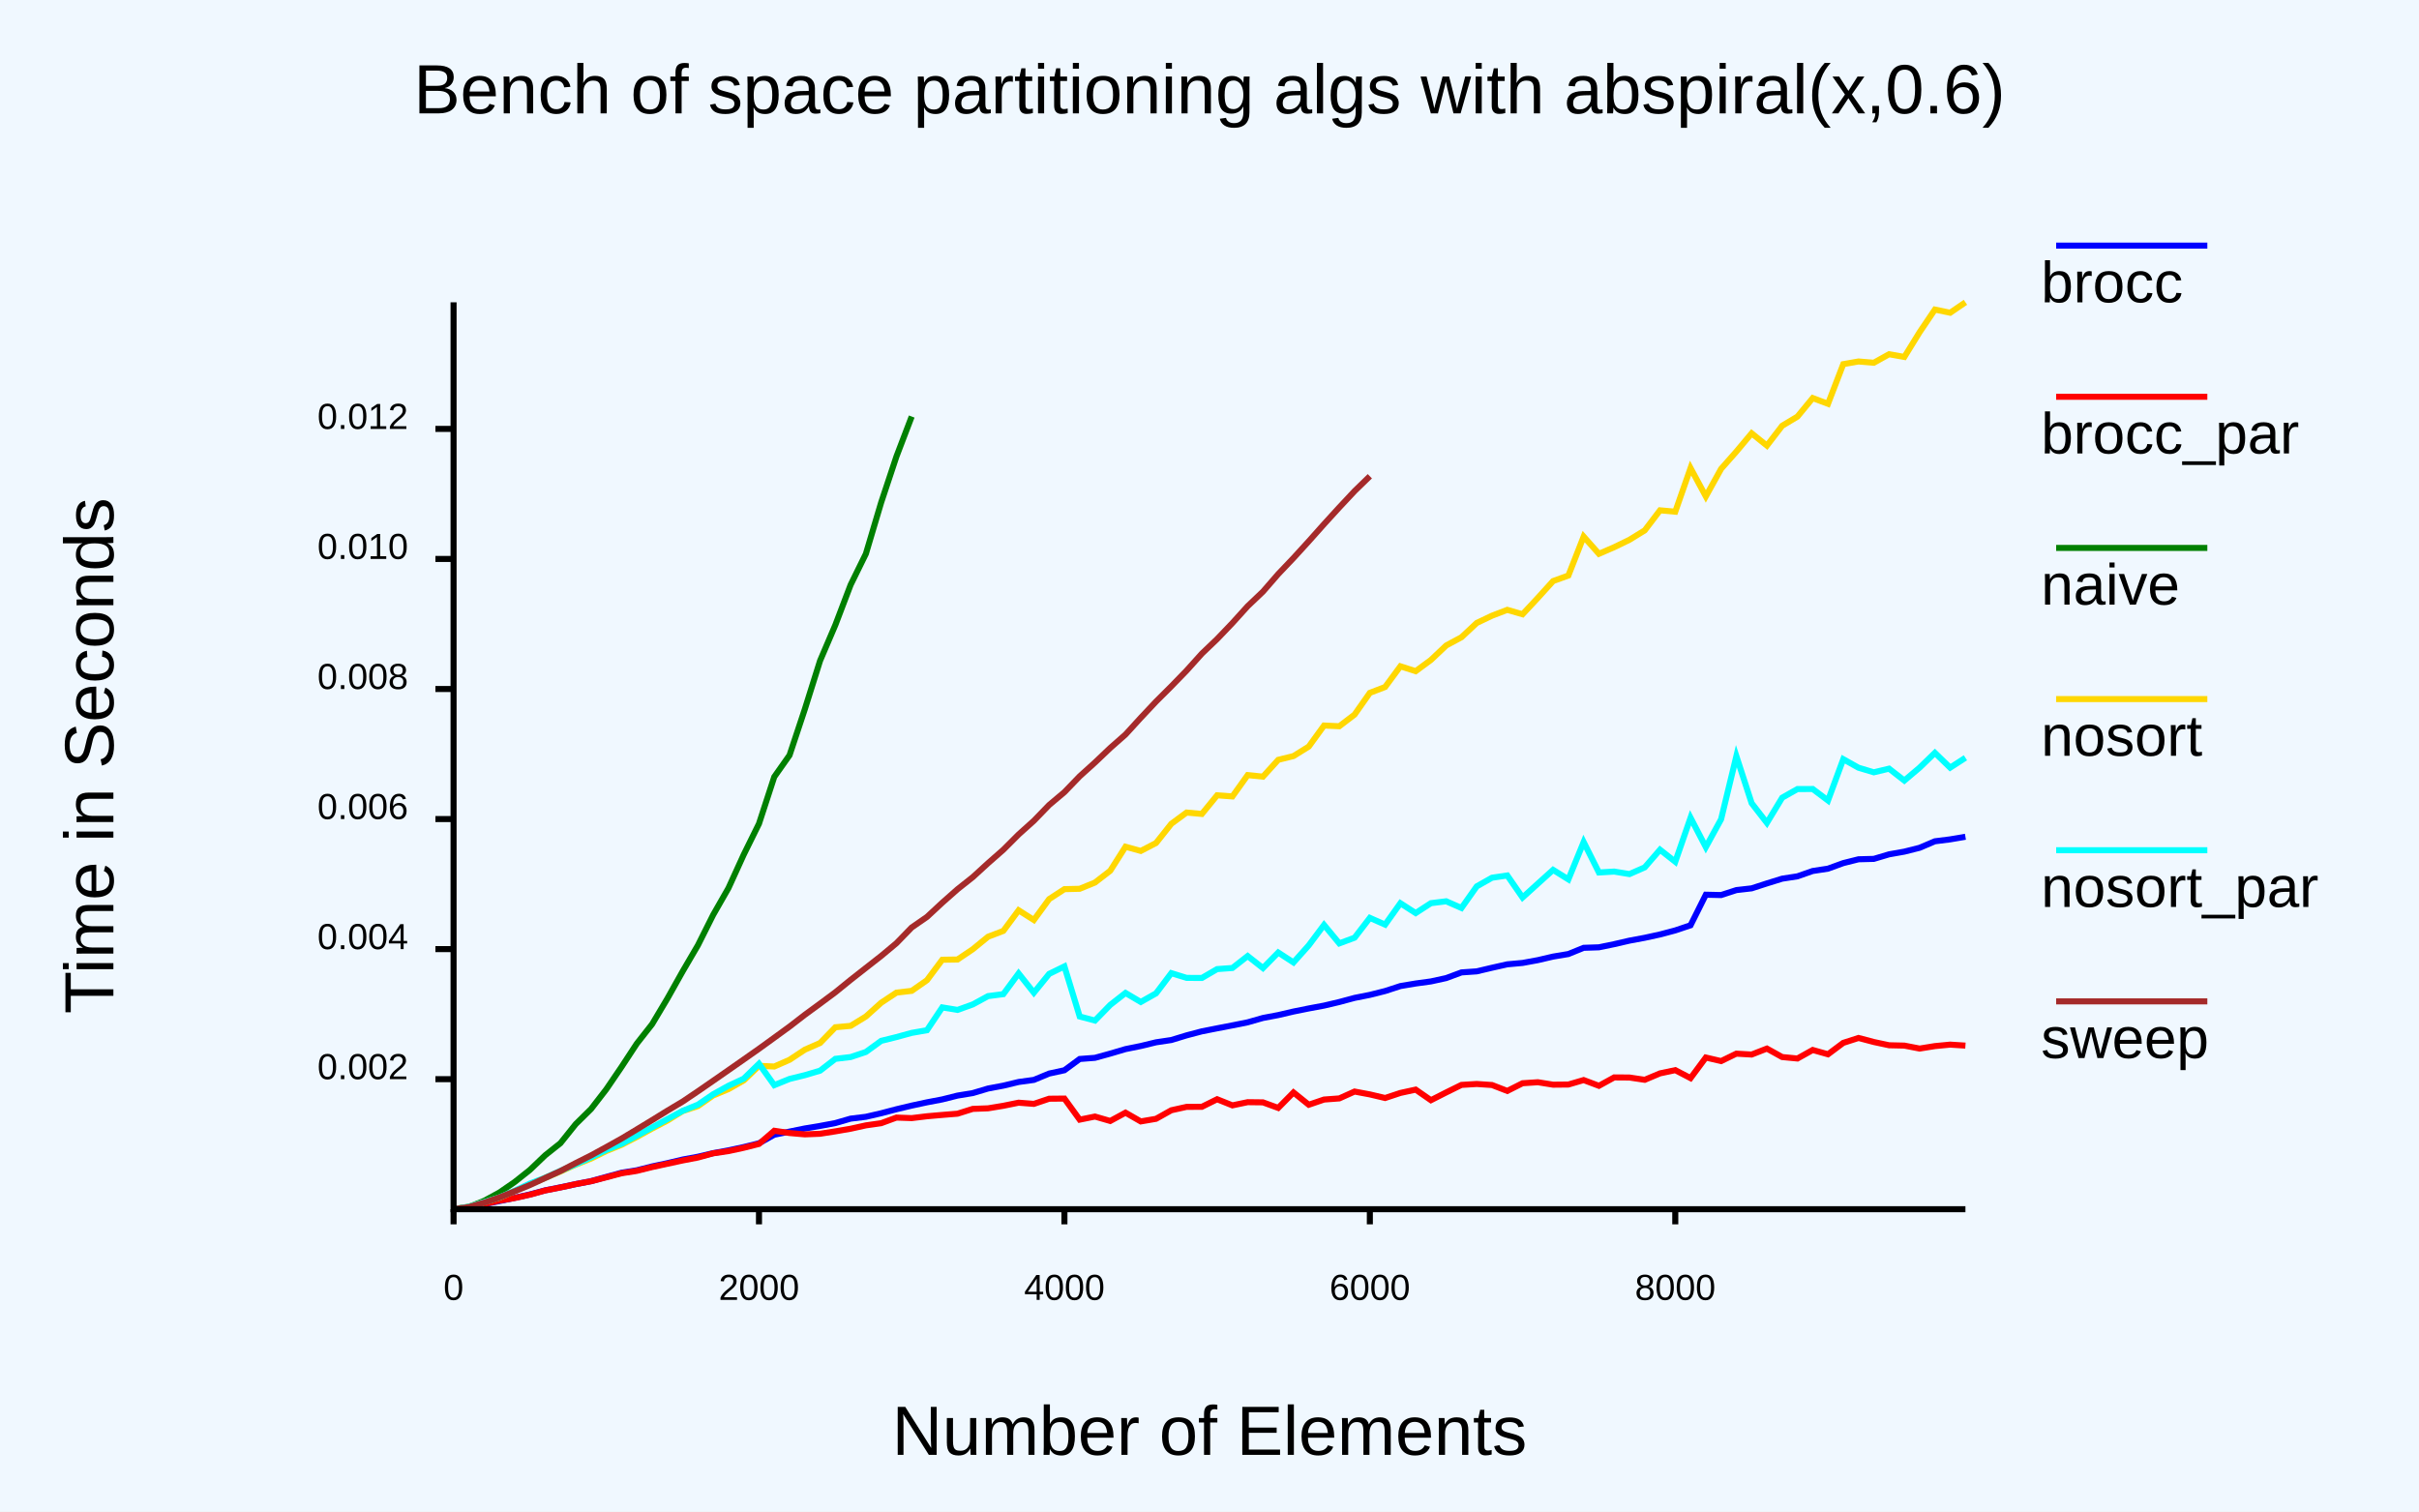
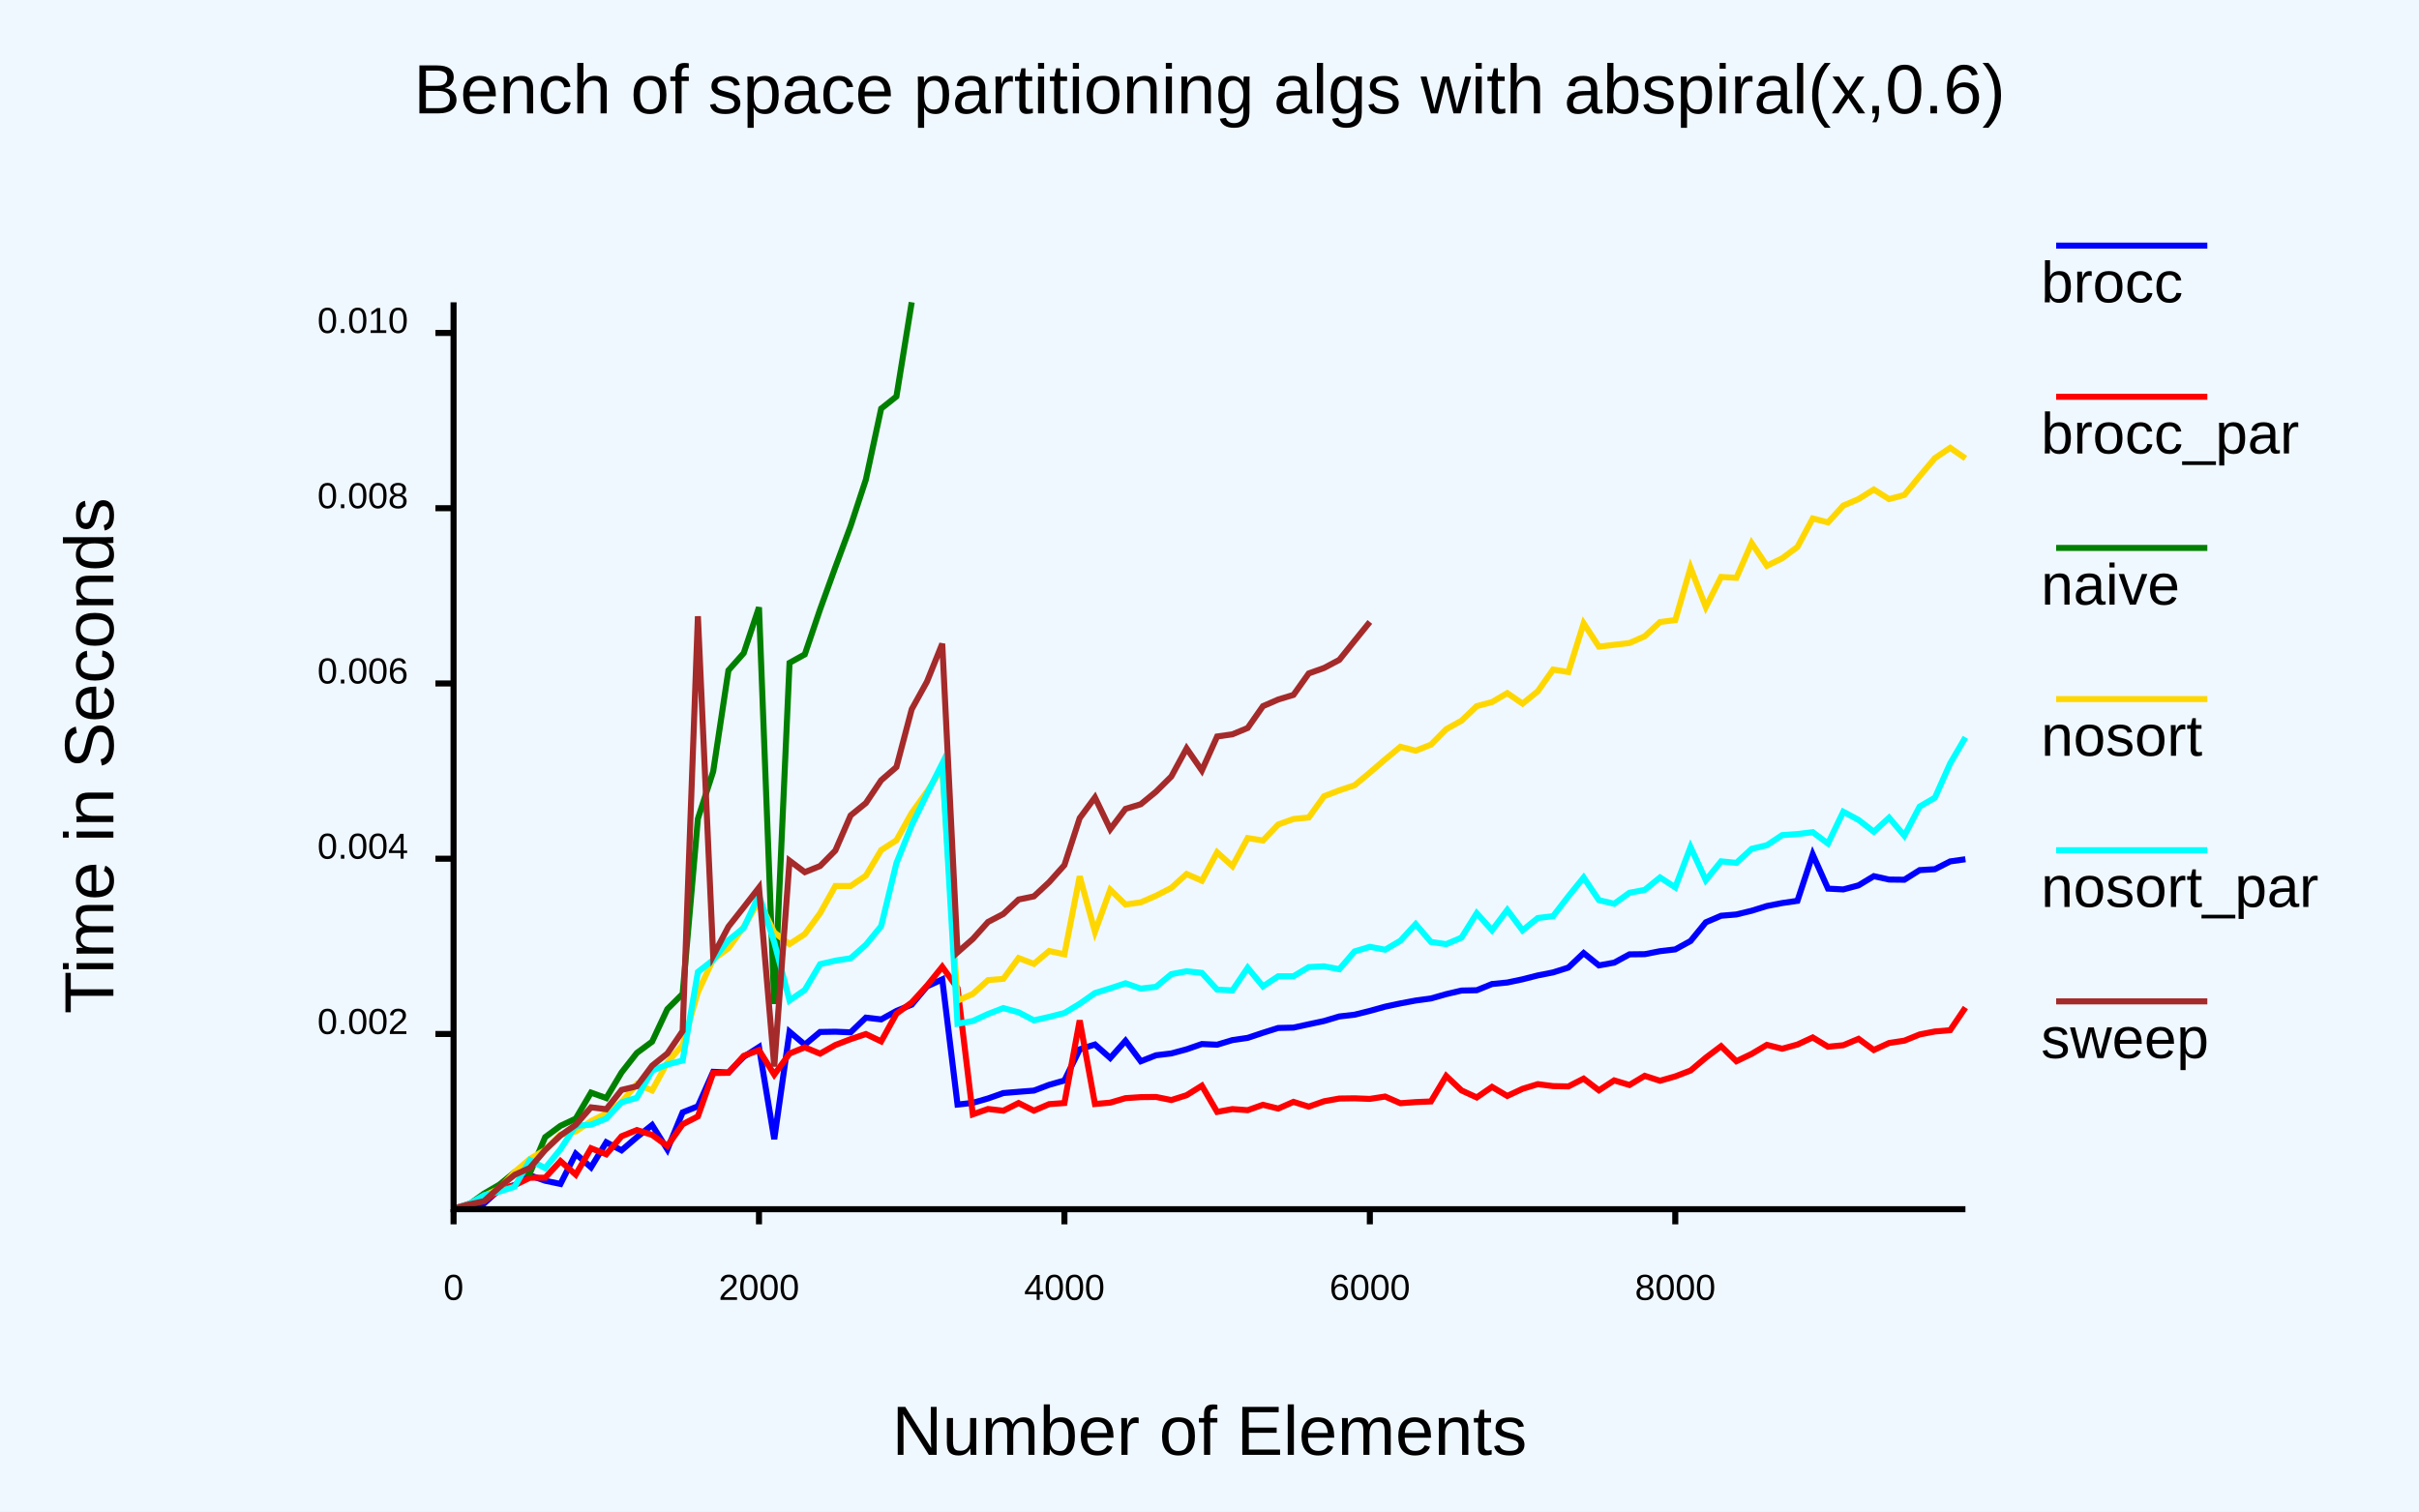
<svg xmlns="http://www.w3.org/2000/svg" class="poloto" width="800" height="500" viewBox="0 0 800 500">
  <style>.poloto {
                    font-family: "Arial";
                    stroke-width:2;
                    }
                    .poloto_text{fill: var(--poloto_fg_color,black);  }
                    .poloto_axis_lines{stroke: var(--poloto_fg_color,black);stoke-width:3;fill:none}
                    .poloto_background{fill: var(--poloto_bg_color,aliceblue); }
                    .poloto0stroke{stroke:  var(--poloto_color0,blue); }
                    .poloto1stroke{stroke:  var(--poloto_color1,red); }
                    .poloto2stroke{stroke:  var(--poloto_color2,green); }
                    .poloto3stroke{stroke:  var(--poloto_color3,gold); }
                    .poloto4stroke{stroke:  var(--poloto_color4,aqua); }
                    .poloto5stroke{stroke:  var(--poloto_color5,brown); }
                    .poloto6stroke{stroke:  var(--poloto_color6,lime); }
                    .poloto7stroke{stroke:  var(--poloto_color7,chocolate); }
                    .poloto0fill{fill:var(--poloto_color0,blue);}
                    .poloto1fill{fill:var(--poloto_color1,red);}
                    .poloto2fill{fill:var(--poloto_color2,green);}
                    .poloto3fill{fill:var(--poloto_color3,gold);}
                    .poloto4fill{fill:var(--poloto_color4,aqua);}
                    .poloto5fill{fill:var(--poloto_color5,brown);}
                    .poloto6fill{fill:var(--poloto_color6,lime);}
                    .poloto7fill{fill:var(--poloto_color7,chocolate);}</style>
  <rect class="poloto_background" fill="white" x="0" y="0" width="800" height="500" />
  <line class="poloto_axis_lines" stroke="black" x1="150" x2="150" y1="400" y2="405" />
  <text class="poloto_text" alignment-baseline="start" text-anchor="middle" x="150" y="430">0</text>
  <line class="poloto_axis_lines" stroke="black" x1="251.01" x2="251.01" y1="400" y2="405" />
  <text class="poloto_text" alignment-baseline="start" text-anchor="middle" x="251.01" y="430">2000</text>
  <line class="poloto_axis_lines" stroke="black" x1="352.02" x2="352.02" y1="400" y2="405" />
  <text class="poloto_text" alignment-baseline="start" text-anchor="middle" x="352.02" y="430">4000</text>
  <line class="poloto_axis_lines" stroke="black" x1="453.03" x2="453.03" y1="400" y2="405" />
  <text class="poloto_text" alignment-baseline="start" text-anchor="middle" x="453.03" y="430">6000</text>
  <line class="poloto_axis_lines" stroke="black" x1="554.04" x2="554.04" y1="400" y2="405" />
  <text class="poloto_text" alignment-baseline="start" text-anchor="middle" x="554.04" y="430">8000</text>
-   <line class="poloto_axis_lines" stroke="black" x1="150" x2="144" y1="356.981" y2="356.981" />
-   <text class="poloto_text" alignment-baseline="middle" text-anchor="end" x="135" y="356.981">0.002</text>
-   <line class="poloto_axis_lines" stroke="black" x1="150" x2="144" y1="313.96" y2="313.96" />
-   <text class="poloto_text" alignment-baseline="middle" text-anchor="end" x="135" y="313.96">0.004</text>
-   <line class="poloto_axis_lines" stroke="black" x1="150" x2="144" y1="270.939" y2="270.939" />
-   <text class="poloto_text" alignment-baseline="middle" text-anchor="end" x="135" y="270.939">0.006</text>
-   <line class="poloto_axis_lines" stroke="black" x1="150" x2="144" y1="227.919" y2="227.919" />
-   <text class="poloto_text" alignment-baseline="middle" text-anchor="end" x="135" y="227.919">0.008</text>
-   <line class="poloto_axis_lines" stroke="black" x1="150" x2="144" y1="184.898" y2="184.898" />
-   <text class="poloto_text" alignment-baseline="middle" text-anchor="end" x="135" y="184.898">0.010</text>
-   <line class="poloto_axis_lines" stroke="black" x1="150" x2="144" y1="141.877" y2="141.877" />
-   <text class="poloto_text" alignment-baseline="middle" text-anchor="end" x="135" y="141.877">0.012</text>
+   <line class="poloto_axis_lines" stroke="black" x1="150" x2="144" y1="342.033" y2="342.033" />
+   <text class="poloto_text" alignment-baseline="middle" text-anchor="end" x="135" y="342.033">0.002</text>
+   <line class="poloto_axis_lines" stroke="black" x1="150" x2="144" y1="284.06" y2="284.06" />
+   <text class="poloto_text" alignment-baseline="middle" text-anchor="end" x="135" y="284.06">0.004</text>
+   <line class="poloto_axis_lines" stroke="black" x1="150" x2="144" y1="226.086" y2="226.086" />
+   <text class="poloto_text" alignment-baseline="middle" text-anchor="end" x="135" y="226.086">0.006</text>
+   <line class="poloto_axis_lines" stroke="black" x1="150" x2="144" y1="168.113" y2="168.113" />
+   <text class="poloto_text" alignment-baseline="middle" text-anchor="end" x="135" y="168.113">0.008</text>
+   <line class="poloto_axis_lines" stroke="black" x1="150" x2="144" y1="110.14" y2="110.14" />
+   <text class="poloto_text" alignment-baseline="middle" text-anchor="end" x="135" y="110.14">0.010</text>
  <text class="poloto_text" alignment-baseline="middle" text-anchor="start" font-size="large" x="675" y="100">brocc</text>
  <line class="poloto0stroke" stroke="black" x1="680" x2="730" y1="81.25" y2="81.25" />
-   <polyline class="poloto0stroke" fill="none" stroke="black" points="150,399.984 155.051,399.347 160.101,398.323 165.152,397.312 170.202,396.239 175.253,395.107 180.303,393.756 185.354,392.759 190.404,391.692 195.455,390.717 200.505,389.32 205.556,387.938 210.606,387.124 215.657,385.846 220.707,384.768 225.758,383.57 230.808,382.637 235.859,381.456 240.909,380.534 245.96,379.442 251.01,378.195 256.061,375.359 261.111,374.319 266.162,373.29 271.212,372.45 276.263,371.501 281.313,370.04 286.364,369.427 291.414,368.259 296.465,366.931 301.515,365.728 306.566,364.641 311.616,363.68 316.667,362.414 321.717,361.583 326.768,360.076 331.818,359.127 336.869,357.914 341.919,357.221 346.97,355.129 352.02,354.03 357.071,350.307 362.121,349.923 367.172,348.529 372.222,347.036 377.273,346.013 382.323,344.79 387.374,344.034 392.424,342.492 397.475,341.16 402.525,340.164 407.576,339.189 412.626,338.178 417.677,336.738 422.727,335.783 427.778,334.607 432.828,333.589 437.879,332.647 442.929,331.457 447.98,330.097 453.03,329.098 458.081,327.829 463.131,326.184 468.182,325.335 473.232,324.647 478.283,323.543 483.333,321.667 488.384,321.317 493.434,320.125 498.485,318.991 503.535,318.534 508.586,317.609 513.636,316.43 518.687,315.586 523.737,313.533 528.788,313.364 533.838,312.321 538.889,311.156 543.939,310.215 548.99,309.114 554.04,307.774 559.091,306.075 564.141,295.966 569.192,296.078 574.242,294.438 579.293,293.86 584.343,292.226 589.394,290.66 594.444,289.881 599.495,288.116 604.545,287.345 609.596,285.51 614.646,284.245 619.697,284.113 624.747,282.608 629.798,281.715 634.848,280.441 639.899,278.291 644.949,277.655 650,276.795 " />
+   <polyline class="poloto0stroke" fill="none" stroke="black" points="150,399.936 155.051,398.47 160.101,398.079 165.152,393.492 170.202,392.017 175.253,388.81 180.303,390.583 185.354,391.641 190.404,381.658 195.455,386.155 200.505,377.857 205.556,380.523 210.606,376.19 215.657,372.152 220.707,380.215 225.758,367.967 230.808,365.948 235.859,354.55 240.909,354.771 245.96,349.6 251.01,346.363 256.061,376.831 261.111,341.292 266.162,345.567 271.212,341.369 276.263,341.279 281.313,341.492 286.364,336.628 291.414,337.211 296.465,334.415 301.515,332.329 306.566,326.297 311.616,323.974 316.667,365.376 321.717,364.817 326.768,363.362 331.818,361.578 336.869,361.159 341.919,360.761 346.97,358.851 352.02,357.414 357.071,347.106 362.121,345.519 367.172,349.979 372.222,344.286 377.273,351.059 382.323,349.077 387.374,348.471 392.424,347.105 397.475,345.357 402.525,345.58 407.576,344.057 412.626,343.325 417.677,341.634 422.727,340.045 427.778,339.928 432.828,338.822 437.879,337.745 442.929,336.236 447.98,335.656 453.03,334.401 458.081,332.995 463.131,331.92 468.182,330.971 473.232,330.288 478.283,328.854 483.333,327.671 488.384,327.561 493.434,325.507 498.485,325.01 503.535,323.947 508.586,322.657 513.636,321.665 518.687,320.061 523.737,315.267 528.788,319.348 533.838,318.437 538.889,315.691 543.939,315.633 548.99,314.644 554.04,314.053 559.091,311.283 564.141,305.094 569.192,302.925 574.242,302.499 579.293,301.274 584.343,299.704 589.394,298.721 594.444,297.984 599.495,282.65 604.545,293.949 609.596,294.216 614.646,292.872 619.697,289.832 624.747,290.952 629.798,291.011 634.848,287.833 639.899,287.525 644.949,284.949 650,284.231 " />
  <text class="poloto_text" alignment-baseline="middle" text-anchor="start" font-size="large" x="675" y="150">brocc_par</text>
  <line class="poloto1stroke" stroke="black" x1="680" x2="730" y1="131.25" y2="131.25" />
-   <polyline class="poloto1stroke" fill="none" stroke="black" points="150,399.962 155.051,399.317 160.101,398.275 165.152,397.159 170.202,396.303 175.253,395.186 180.303,393.795 185.354,392.804 190.404,391.696 195.455,390.756 200.505,389.451 205.556,388.109 210.606,387.317 215.657,386.06 220.707,384.967 225.758,383.875 230.808,382.908 235.859,381.506 240.909,380.776 245.96,379.681 251.01,378.402 256.061,374.047 261.111,374.797 266.162,375.242 271.212,375.038 276.263,374.246 281.313,373.379 286.364,372.264 291.414,371.546 296.465,369.689 301.515,369.862 306.566,369.253 311.616,368.81 316.667,368.401 321.717,366.811 326.768,366.624 331.818,365.789 336.869,364.764 341.919,365.155 346.97,363.452 352.02,363.402 357.071,370.372 362.121,369.349 367.172,370.81 372.222,368.07 377.273,370.96 382.323,370.094 387.374,367.266 392.424,366.148 397.475,366.123 402.525,363.625 407.576,365.647 412.626,364.592 417.677,364.651 422.727,366.493 427.778,361.376 432.828,365.44 437.879,363.722 442.929,363.347 447.98,361.078 453.03,362.024 458.081,363.214 463.131,361.537 468.182,360.439 473.232,363.937 478.283,361.366 483.333,358.877 488.384,358.574 493.434,358.916 498.485,360.873 503.535,358.327 508.586,357.995 513.636,358.804 518.687,358.754 523.737,357.278 528.788,359.175 533.838,356.401 538.889,356.438 543.939,357.192 548.99,355.064 554.04,353.999 559.091,356.634 564.141,349.822 569.192,351.001 574.242,348.544 579.293,348.835 584.343,346.866 589.394,349.664 594.444,350.148 599.495,347.326 604.545,348.747 609.596,344.972 614.646,343.353 619.697,344.689 624.747,345.765 629.798,345.878 634.848,346.859 639.899,346.043 644.949,345.555 650,345.879 " />
+   <polyline class="poloto1stroke" fill="none" stroke="black" points="150,399.794 155.051,398.247 160.101,397.291 165.152,393.732 170.202,392.048 175.253,389.583 180.303,389.578 185.354,384.088 190.404,388.566 195.455,379.836 200.505,381.832 205.556,375.872 210.606,373.819 215.657,375.417 220.707,379.091 225.758,371.902 230.808,369.301 235.859,354.95 240.909,354.878 245.96,349.275 251.01,347.375 256.061,355.479 261.111,348.513 266.162,346.455 271.212,348.544 276.263,345.682 281.313,343.746 286.364,342.058 291.414,344.483 296.465,335.326 301.515,331.614 306.566,326.057 311.616,319.805 316.667,326.87 321.717,368.619 326.768,366.849 331.818,367.417 336.869,364.875 341.919,367.397 346.97,365.239 352.02,364.878 357.071,337.542 362.121,365.2 367.172,364.748 372.222,363.264 377.273,362.925 382.323,362.868 387.374,363.892 392.424,362.291 397.475,359.146 402.525,367.813 407.576,366.876 412.626,367.241 417.677,365.459 422.727,366.708 427.778,364.492 432.828,366.077 437.879,364.292 442.929,363.39 447.98,363.316 453.03,363.511 458.081,362.73 463.131,364.937 468.182,364.567 473.232,364.352 478.283,355.912 483.333,360.701 488.384,363.027 493.434,359.54 498.485,362.53 503.535,360.17 508.586,358.631 513.636,359.278 518.687,359.381 523.737,356.81 528.788,360.671 533.838,357.384 538.889,358.907 543.939,355.878 548.99,357.509 554.04,356.061 559.091,354.124 564.141,349.872 569.192,346.069 574.242,351.045 579.293,348.625 584.343,345.634 589.394,346.911 594.444,345.527 599.495,343.187 604.545,346.25 609.596,345.759 614.646,343.644 619.697,347.331 624.747,345.015 629.798,344.246 634.848,342.193 639.899,341.209 644.949,340.781 650,333.296 " />
  <text class="poloto_text" alignment-baseline="middle" text-anchor="start" font-size="large" x="675" y="200">naive</text>
  <line class="poloto2stroke" stroke="black" x1="680" x2="730" y1="181.25" y2="181.25" />
-   <polyline class="poloto2stroke" fill="none" stroke="black" points="150,400 155.051,399.234 160.101,397.227 165.152,394.482 170.202,391.005 175.253,386.996 180.303,382.161 185.354,378.145 190.404,371.842 195.455,366.864 200.505,360.336 205.556,352.918 210.606,345.22 215.657,338.798 220.707,330.325 225.758,321.333 230.808,312.696 235.859,302.625 240.909,293.786 245.96,282.712 251.01,272.47 256.061,256.986 261.111,249.824 266.162,234.612 271.212,218.552 276.263,206.738 281.313,193.471 286.364,183.183 291.414,166.217 296.465,151.012 301.515,137.786 " />
+   <polyline class="poloto2stroke" fill="none" stroke="black" points="150,400 155.051,398.442 160.101,394.818 165.152,391.877 170.202,387.773 175.253,388.078 180.303,376.156 185.354,372.416 190.404,370.032 195.455,361.434 200.505,363.24 205.556,354.764 210.606,348.32 215.657,344.571 220.707,333.798 225.758,328.754 230.808,270.816 235.859,255.221 240.909,221.75 245.96,216.045 251.01,200.897 256.061,332.11 261.111,219.258 266.162,216.466 271.212,201.577 276.263,187.613 281.313,174.005 286.364,158.621 291.414,135.169 296.465,131.145 301.515,100 " />
  <text class="poloto_text" alignment-baseline="middle" text-anchor="start" font-size="large" x="675" y="250">nosort</text>
  <line class="poloto3stroke" stroke="black" x1="680" x2="730" y1="231.25" y2="231.25" />
-   <polyline class="poloto3stroke" fill="none" stroke="black" points="150,399.99 155.051,399.159 160.101,397.712 165.152,396.165 170.202,394.011 175.253,391.753 180.303,389.645 185.354,387.533 190.404,385.273 195.455,383.261 200.505,380.756 205.556,378.705 210.606,376.096 215.657,373.316 220.707,370.687 225.758,367.548 230.808,365.899 235.859,362.371 240.909,360.279 245.96,357.396 251.01,352.568 256.061,352.795 261.111,350.576 266.162,347.231 271.212,345.015 276.263,339.809 281.313,339.347 286.364,336.253 291.414,331.701 296.465,328.353 301.515,327.768 306.566,324.241 311.616,317.478 316.667,317.398 321.717,313.996 326.768,309.863 331.818,307.936 336.869,301.123 341.919,304.326 346.97,297.412 352.02,294.128 357.071,294.006 362.121,291.938 367.172,288.035 372.222,280.095 377.273,281.482 382.323,278.864 387.374,272.503 392.424,268.784 397.475,269.249 402.525,263.076 407.576,263.455 412.626,256.397 417.677,256.91 422.727,251.347 427.778,250.1 432.828,246.957 437.879,240.001 442.929,240.235 447.98,236.376 453.03,229.187 458.081,227.253 463.131,220.405 468.182,222.023 473.232,218.303 478.283,213.52 483.333,210.798 488.384,206.067 493.434,203.667 498.485,201.733 503.535,203.194 508.586,197.78 513.636,192.21 518.687,190.381 523.737,177.496 528.788,183.194 533.838,181.011 538.889,178.559 543.939,175.445 548.99,168.811 554.04,169.267 559.091,154.843 564.141,164.203 569.192,155.095 574.242,149.37 579.293,143.341 584.343,147.404 589.394,140.841 594.444,137.808 599.495,131.68 604.545,133.58 609.596,120.457 614.646,119.573 619.697,119.994 624.747,117.178 629.798,118.076 634.848,109.888 639.899,102.405 644.949,103.452 650,100 " />
+   <polyline class="poloto3stroke" fill="none" stroke="black" points="150,399.853 155.051,398.461 160.101,395.584 165.152,393.136 170.202,387.713 175.253,383.354 180.303,380.365 185.354,375.291 190.404,374.277 195.455,370.866 200.505,368.293 205.556,364.524 210.606,358.604 215.657,360.715 220.707,351.475 225.758,345.606 230.808,328.23 235.859,317.361 240.909,313.667 245.96,306.61 251.01,298.005 256.061,308.461 261.111,312.281 266.162,308.994 271.212,302.082 276.263,293.084 281.313,293.08 286.364,289.654 291.414,281.203 296.465,277.955 301.515,268.902 306.566,261.876 311.616,253.968 316.667,331.012 321.717,328.786 326.768,324.209 331.818,323.8 336.869,316.92 341.919,318.845 346.97,314.582 352.02,315.681 357.071,289.876 362.121,308.246 367.172,294.315 372.222,299.206 377.273,298.486 382.323,296.29 387.374,293.704 392.424,289.117 397.475,291.328 402.525,281.944 407.576,286.521 412.626,277.234 417.677,278.042 422.727,272.747 427.778,270.919 432.828,270.419 437.879,263.392 442.929,261.447 447.98,259.764 453.03,255.562 458.081,251.212 463.131,247.028 468.182,248.325 473.232,246.321 478.283,241.211 483.333,238.406 488.384,233.586 493.434,232.24 498.485,229.286 503.535,232.761 508.586,228.653 513.636,221.49 518.687,222.31 523.737,206.19 528.788,213.901 533.838,213.301 538.889,212.708 543.939,210.476 548.99,205.759 554.04,205.126 559.091,187.795 564.141,200.803 569.192,190.852 574.242,191.135 579.293,179.647 584.343,187.155 589.394,184.687 594.444,180.921 599.495,171.509 604.545,172.816 609.596,167.247 614.646,165.094 619.697,161.933 624.747,165.097 629.798,163.735 634.848,157.53 639.899,151.547 644.949,148.145 650,151.626 " />
  <text class="poloto_text" alignment-baseline="middle" text-anchor="start" font-size="large" x="675" y="300">nosort_par</text>
  <line class="poloto4stroke" stroke="black" x1="680" x2="730" y1="281.25" y2="281.25" />
-   <polyline class="poloto4stroke" fill="none" stroke="black" points="150,399.977 155.051,399.151 160.101,397.69 165.152,396.09 170.202,393.902 175.253,391.517 180.303,389.589 185.354,387.303 190.404,385.157 195.455,382.864 200.505,380.39 205.556,378.367 210.606,375.691 215.657,372.946 220.707,370.195 225.758,367.465 230.808,365.42 235.859,361.969 240.909,359.173 245.96,356.82 251.01,351.893 256.061,358.962 261.111,356.907 266.162,355.664 271.212,354.173 276.263,350.262 281.313,349.669 286.364,347.983 291.414,344.308 296.465,343.058 301.515,341.671 306.566,340.79 311.616,333.243 316.667,334.073 321.717,332.259 326.768,329.509 331.818,328.854 336.869,322.007 341.919,328.378 346.97,322.157 352.02,319.684 357.071,336.249 362.121,337.593 367.172,332.418 372.222,328.468 377.273,331.442 382.323,328.598 387.374,321.909 392.424,323.477 397.475,323.507 402.525,320.574 407.576,320.205 412.626,316.253 417.677,320.233 422.727,315.086 427.778,318.369 432.828,312.712 437.879,305.959 442.929,312.068 447.98,310.187 453.03,303.63 458.081,305.854 463.131,298.78 468.182,302.037 473.232,298.762 478.283,298.137 483.333,300.353 488.384,293.204 493.434,290.348 498.485,289.6 503.535,296.888 508.586,292.308 513.636,287.745 518.687,290.897 523.737,278.534 528.788,288.611 533.838,288.308 538.889,289.139 543.939,286.919 548.99,281.077 554.04,285.063 559.091,270.505 564.141,280.217 569.192,270.997 574.242,250.127 579.293,265.682 584.343,272.207 589.394,263.867 594.444,261.014 599.495,260.999 604.545,264.796 609.596,251.134 614.646,253.96 619.697,255.474 624.747,254.268 629.798,258.2 634.848,253.931 639.899,249.035 644.949,253.936 650,250.665 " />
+   <polyline class="poloto4stroke" fill="none" stroke="black" points="150,399.861 155.051,398.297 160.101,395.386 165.152,394.175 170.202,392.552 175.253,383.778 180.303,386.408 185.354,380.154 190.404,372.434 195.455,372.039 200.505,370.015 205.556,364.647 210.606,363.149 215.657,354.158 220.707,352.134 225.758,350.799 230.808,321.525 235.859,317.571 240.909,311.033 245.96,306.935 251.01,296.119 256.061,311.736 261.111,330.934 266.162,327.475 271.212,318.951 276.263,317.776 281.313,316.994 286.364,312.518 291.414,306.34 296.465,285.505 301.515,272.997 306.566,262.631 311.616,252.551 316.667,338.644 321.717,337.743 326.768,335.421 331.818,333.47 336.869,334.864 341.919,337.523 346.97,336.39 352.02,335.1 357.071,332.035 362.121,328.495 367.172,326.937 372.222,325.267 377.273,327.023 382.323,326.428 387.374,322.247 392.424,321.28 397.475,321.822 402.525,327.357 407.576,327.62 412.626,320.136 417.677,326.288 422.727,322.945 427.778,322.931 432.828,319.899 437.879,319.66 442.929,320.61 447.98,314.722 453.03,313.201 458.081,314.165 463.131,311.189 468.182,305.692 473.232,311.59 478.283,312.311 483.333,310.169 488.384,302.087 493.434,307.733 498.485,301.008 503.535,307.76 508.586,303.669 513.636,303.059 518.687,296.499 523.737,290.269 528.788,297.758 533.838,298.961 538.889,295.315 543.939,294.371 548.99,290.262 554.04,293.533 559.091,280.204 564.141,291.171 569.192,284.926 574.242,285.438 579.293,280.784 584.343,279.594 589.394,276.249 594.444,275.902 599.495,275.277 604.545,279.044 609.596,268.519 614.646,271.216 619.697,275.14 624.747,270.487 629.798,276.443 634.848,266.816 639.899,263.87 644.949,252.547 650,243.91 " />
  <text class="poloto_text" alignment-baseline="middle" text-anchor="start" font-size="large" x="675" y="350">sweep</text>
  <line class="poloto5stroke" stroke="black" x1="680" x2="730" y1="331.25" y2="331.25" />
-   <polyline class="poloto5stroke" fill="none" stroke="black" points="150,399.969 155.051,399.289 160.101,397.835 165.152,396.109 170.202,394.088 175.253,392.006 180.303,389.671 185.354,387.368 190.404,384.74 195.455,382.202 200.505,379.442 205.556,376.63 210.606,373.599 215.657,370.531 220.707,367.411 225.758,364.397 230.808,360.999 235.859,357.507 240.909,353.999 245.96,350.473 251.01,346.924 256.061,343.268 261.111,339.594 266.162,335.692 271.212,331.993 276.263,328.237 281.313,324.137 286.364,320.174 291.414,316.222 296.465,312.005 301.515,306.8 306.566,303.307 311.616,298.615 316.667,294.15 321.717,290.149 326.768,285.524 331.818,281.093 336.869,276.038 341.919,271.501 346.97,266.283 352.02,262.032 357.071,256.792 362.121,252.23 367.172,247.422 372.222,242.973 377.273,237.436 382.323,232.066 387.374,227.027 392.424,221.824 397.475,216.212 402.525,211.381 407.576,206.1 412.626,200.517 417.677,195.714 422.727,189.894 427.778,184.585 432.828,179.046 437.879,173.377 442.929,167.842 447.98,162.444 453.03,157.537 " />
+   <polyline class="poloto5stroke" fill="none" stroke="black" points="150,399.807 155.051,398.445 160.101,397.327 165.152,392.683 170.202,388.621 175.253,386.335 180.303,380.409 185.354,375.615 190.404,372.074 195.455,366.303 200.505,366.926 205.556,360.543 210.606,359.34 215.657,352.525 220.707,348.49 225.758,341.058 230.808,203.848 235.859,316.103 240.909,306.521 245.96,300.116 251.01,293.608 256.061,352.819 261.111,284.711 266.162,288.502 271.212,286.476 276.263,281.348 281.313,269.739 286.364,265.642 291.414,258.102 296.465,253.734 301.515,234.626 306.566,225.488 311.616,212.941 316.667,315.043 321.717,310.608 326.768,304.967 331.818,302.33 336.869,297.553 341.919,296.515 346.97,291.806 352.02,286.169 357.071,270.633 362.121,263.787 367.172,274.295 372.222,267.571 377.273,266.033 382.323,261.874 387.374,256.862 392.424,247.568 397.475,254.873 402.525,243.619 407.576,242.907 412.626,240.815 417.677,233.594 422.727,231.398 427.778,229.859 432.828,222.761 437.879,220.963 442.929,218.279 447.98,211.974 453.03,205.734 " />
  <text class="poloto_text" alignment-baseline="start" text-anchor="middle" font-size="x-large" x="400" y="37.5">Bench of space partitioning algs with abspiral(x,0.6)</text>
  <text class="poloto_text" alignment-baseline="start" text-anchor="middle" font-size="x-large" x="400" y="481.25">Number of Elements</text>
  <text class="poloto_text" alignment-baseline="start" text-anchor="middle" font-size="x-large" transform="rotate(-90,37.5,250)" x="37.5" y="250">Time in Seconds</text>
  <path stroke="black" fill="none" class="poloto_axis_lines" d=" M 150 100 L 150 400 L 650 400" />
</svg>
